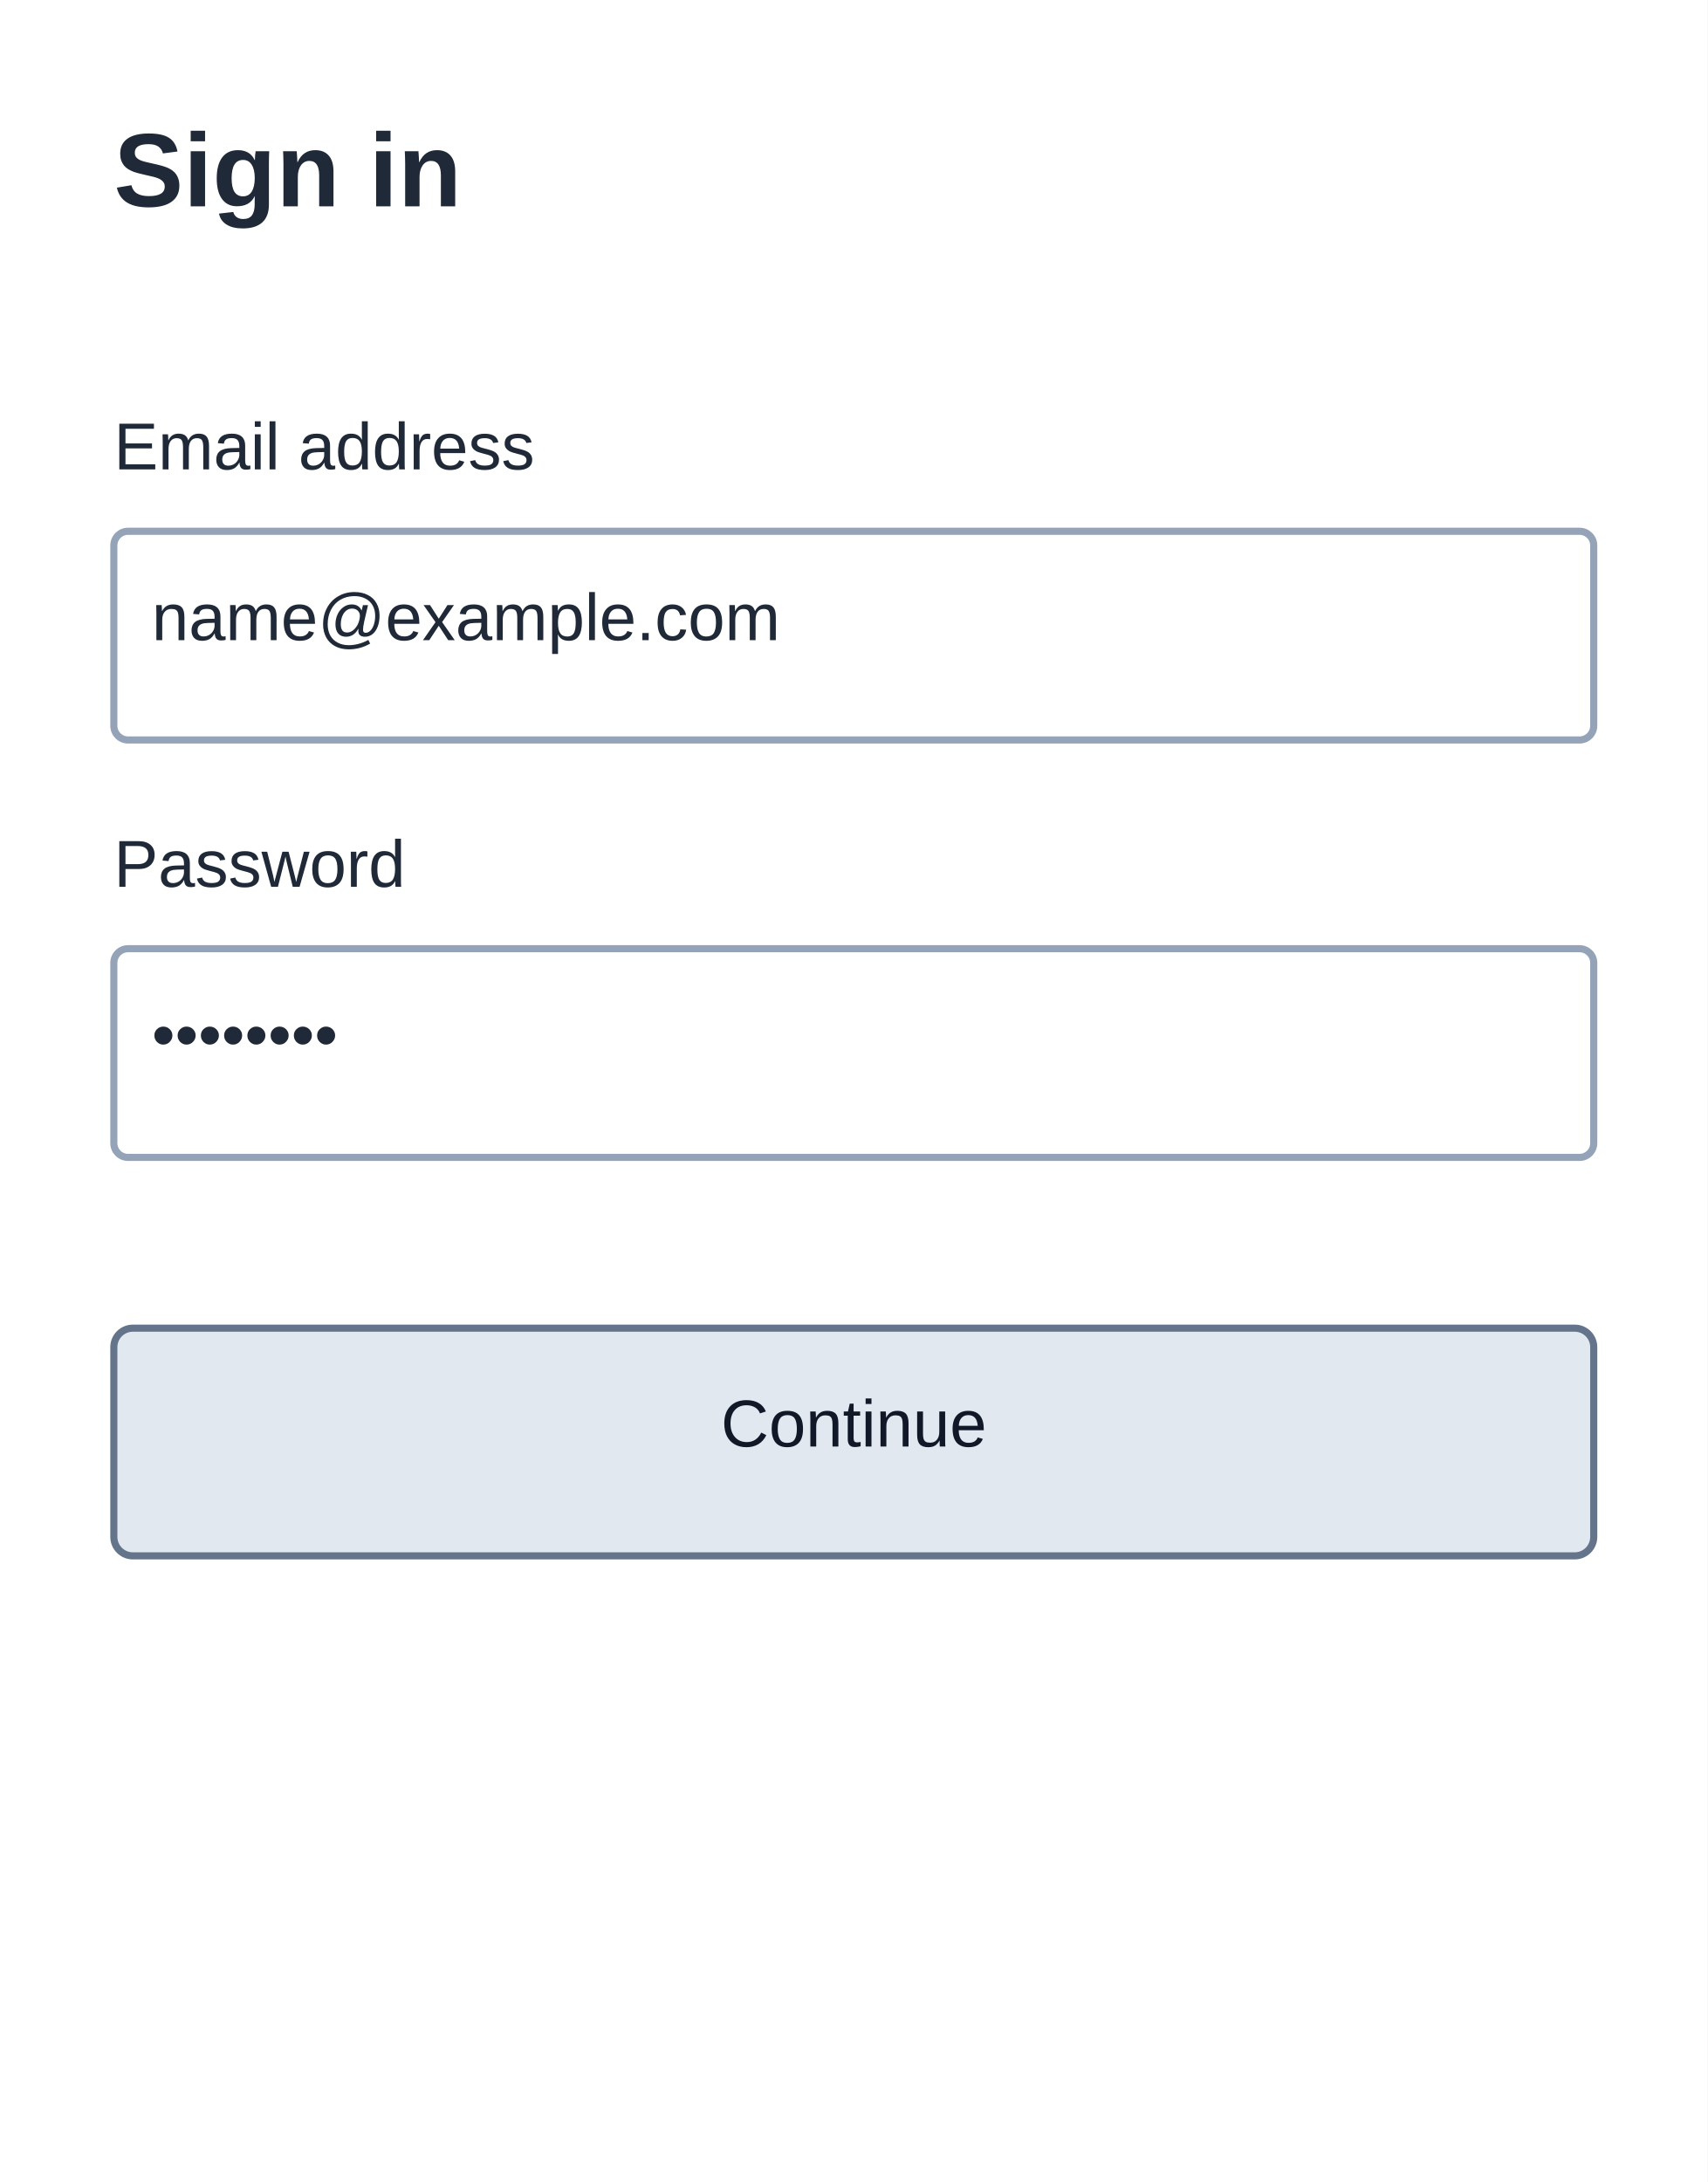
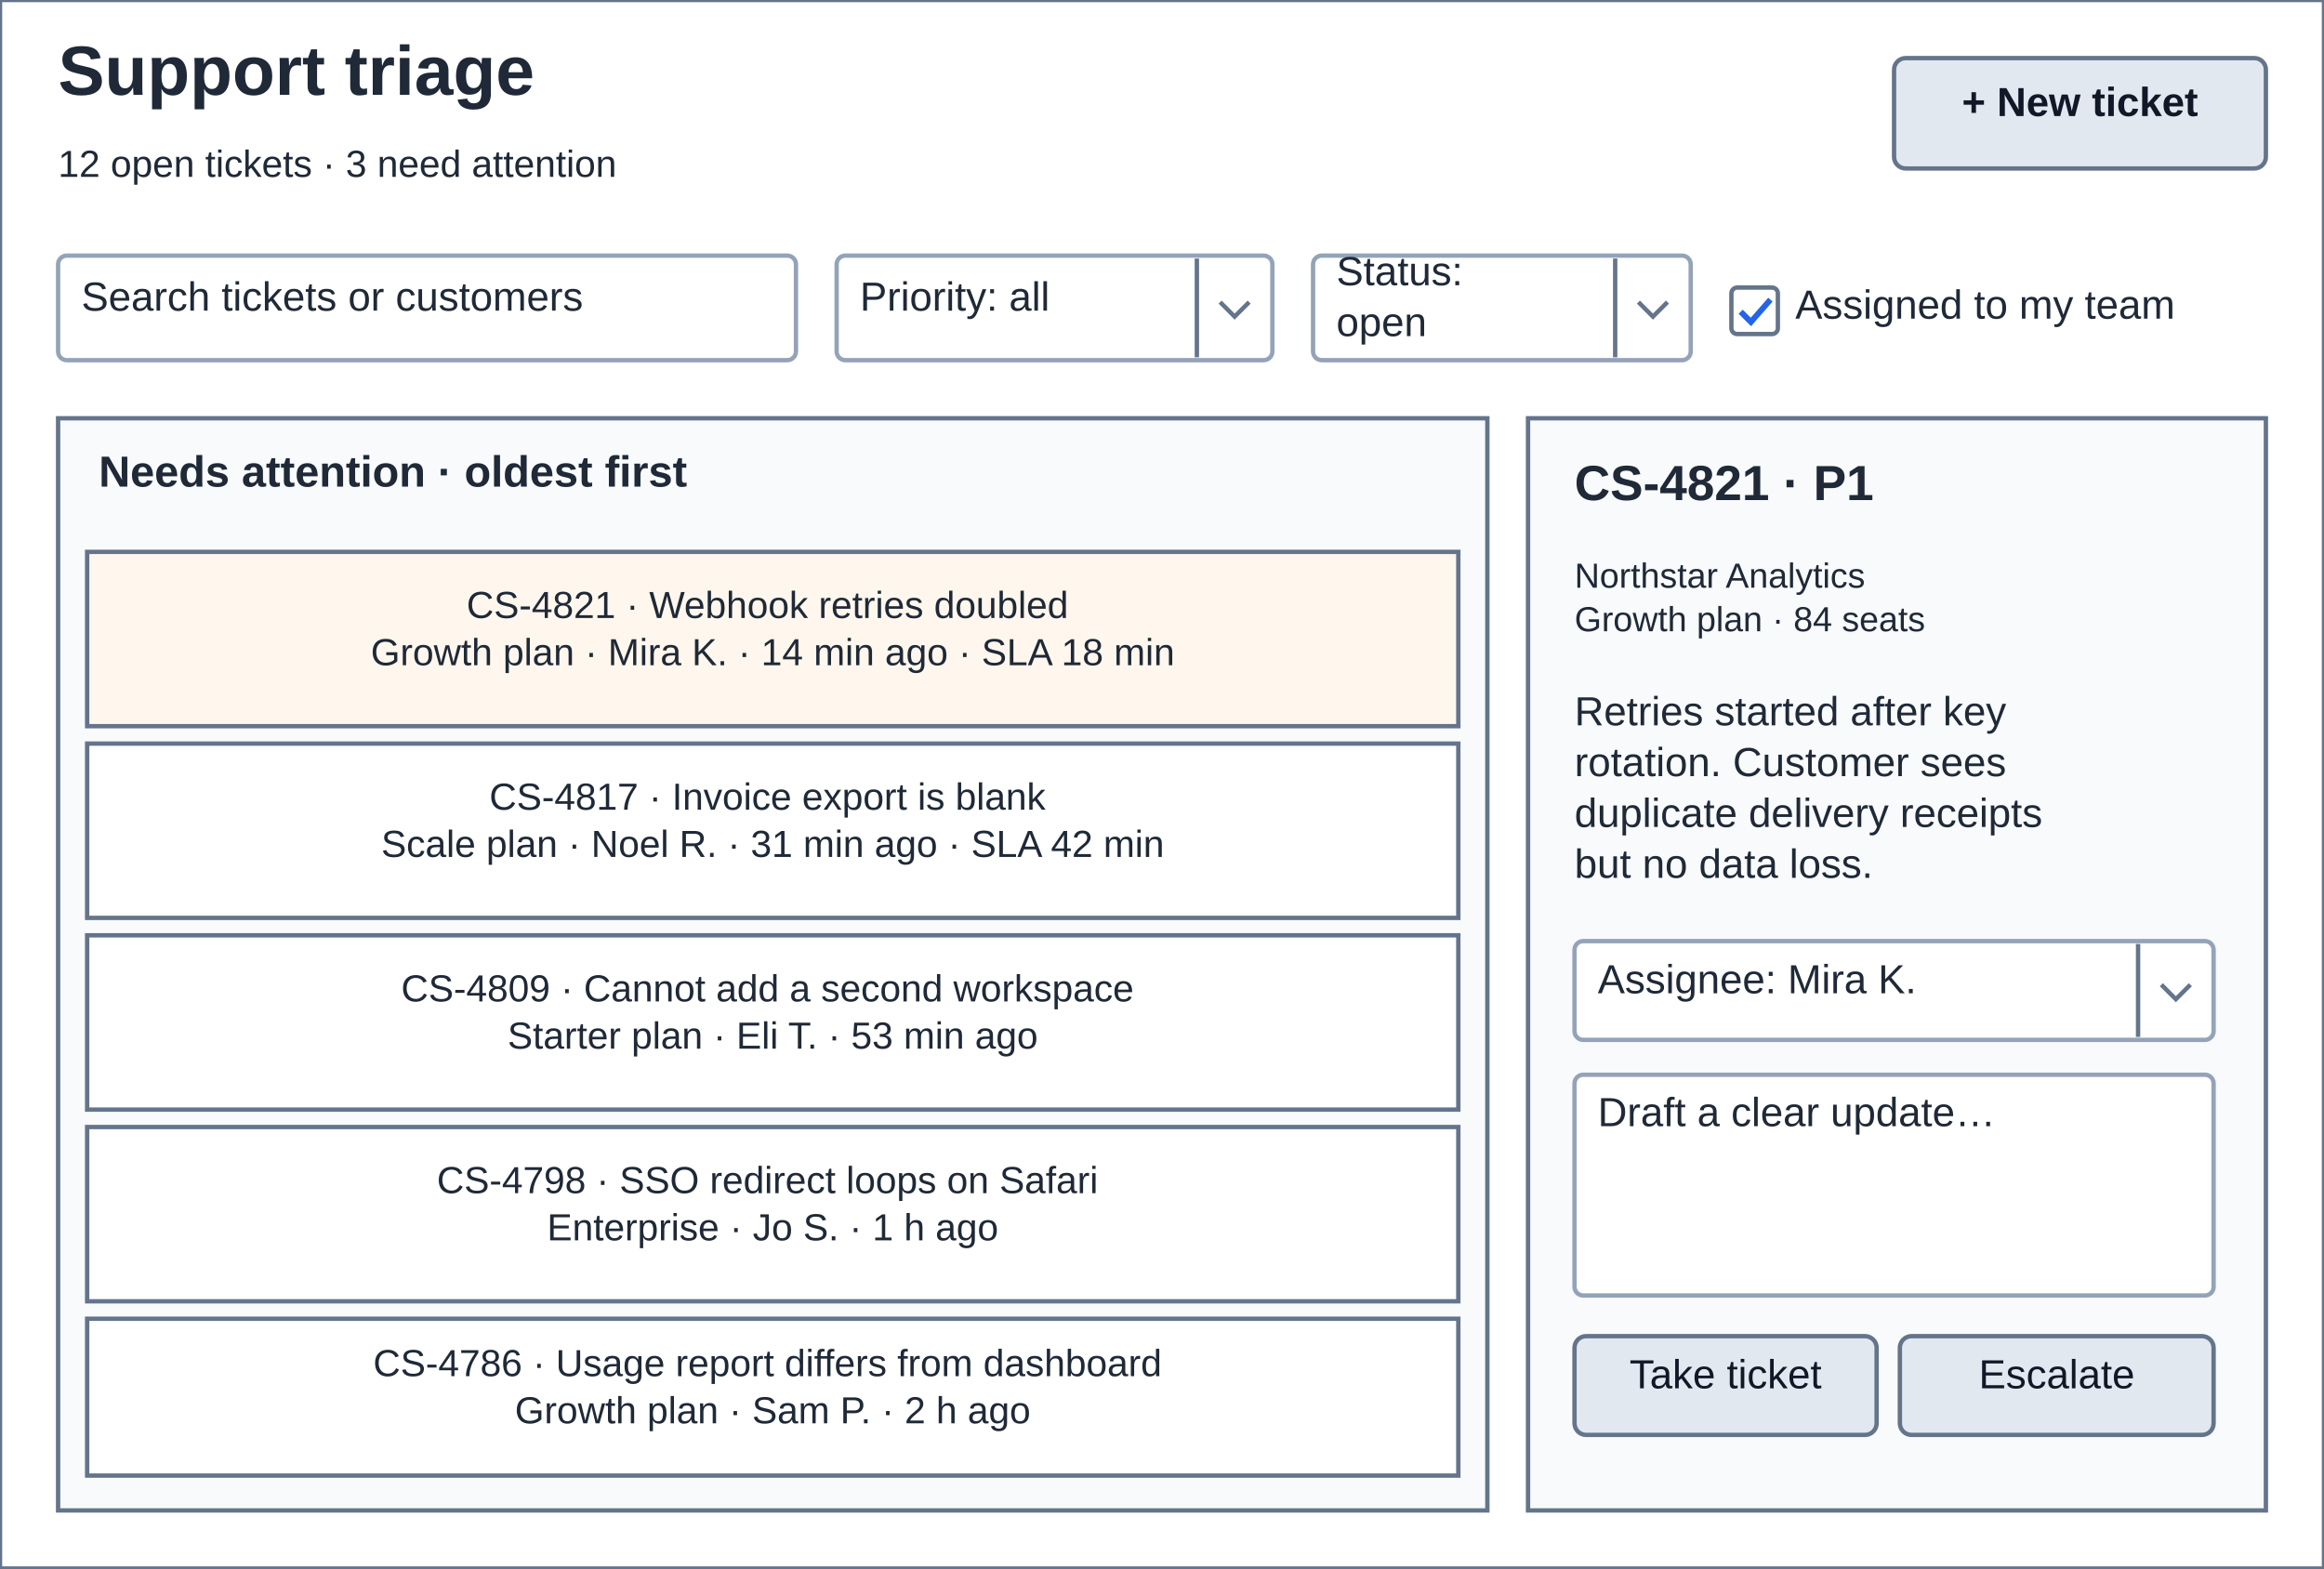
- <svg xmlns="http://www.w3.org/2000/svg" width="360" height="460" viewBox="0 0 360 460">
-   <rect class="balsamiq-canvas" x="0" y="0" width="360" height="460" fill="#ffffff" />
-   <g class="balsamiq-control balsamiq-control--title" data-control-id="1">
-     <text x="24" y="28.25" fill="#1f2937" font-family="Arial, sans-serif" font-size="22" font-weight="700" font-style="normal" text-anchor="start" dominant-baseline="hanging">
-       <tspan x="24" dy="0">Sign in</tspan>
+ <svg xmlns="http://www.w3.org/2000/svg" width="800" height="540" viewBox="0 0 800 540">
+   <rect class="balsamiq-canvas" x="0" y="0" width="800" height="540" fill="#ffffff" />
+   <g class="balsamiq-control balsamiq-control--rectangle" data-control-id="canvas">
+     <rect x="0" y="0" width="800" height="540" fill="#ffffff" stroke="#64748b" stroke-width="1.5" />
+   </g>
+   <g class="balsamiq-control balsamiq-control--title" data-control-id="title">
+     <text x="20" y="16" fill="#1f2937" font-family="Arial, sans-serif" font-size="24" font-weight="700" font-style="normal" text-anchor="start" dominant-baseline="hanging">
+       <tspan x="20" dy="0">Support triage</tspan>
    </text>
  </g>
-   <g class="balsamiq-control balsamiq-control--label" data-control-id="2">
-     <text x="24" y="89.25" fill="#1f2937" font-family="Arial, sans-serif" font-size="14" font-weight="400" font-style="normal" text-anchor="start" dominant-baseline="hanging">
-       <tspan x="24" dy="0">Email address</tspan>
+   <g class="balsamiq-control balsamiq-control--subtitle" data-control-id="subtitle">
+     <text x="20" y="51.88" fill="#1f2937" font-family="Arial, sans-serif" font-size="13" font-weight="400" font-style="normal" text-anchor="start" dominant-baseline="hanging">
+       <tspan x="20" dy="0">12 open tickets · 3 need attention</tspan>
    </text>
  </g>
-   <g class="balsamiq-control balsamiq-control--textinput" data-control-id="3">
-     <rect x="24" y="112" width="312" height="44" rx="3" fill="#ffffff" stroke="#94a3b8" stroke-width="1.5" />
-     <text x="32" y="125.25" fill="#1f2937" font-family="Arial, sans-serif" font-size="14" font-weight="400" font-style="normal" text-anchor="start" dominant-baseline="hanging">
-       <tspan x="32" dy="0">name@example.com</tspan>
+   <g class="balsamiq-control balsamiq-control--button" data-control-id="new">
+     <rect x="652" y="20" width="128" height="38" rx="4" fill="#e2e8f0" stroke="#64748b" stroke-width="1.5" />
+     <text x="716" y="30.25" fill="#111827" font-family="Arial, sans-serif" font-size="14" font-weight="700" font-style="normal" text-anchor="middle" dominant-baseline="hanging">
+       <tspan x="716" dy="0">+ New ticket</tspan>
    </text>
  </g>
-   <g class="balsamiq-control balsamiq-control--label" data-control-id="4">
-     <text x="24" y="177.25" fill="#1f2937" font-family="Arial, sans-serif" font-size="14" font-weight="400" font-style="normal" text-anchor="start" dominant-baseline="hanging">
-       <tspan x="24" dy="0">Password</tspan>
+   <g class="balsamiq-control balsamiq-control--textinput" data-control-id="search">
+     <rect x="20" y="88" width="254" height="36" rx="3" fill="#ffffff" stroke="#94a3b8" stroke-width="1.5" />
+     <text x="28" y="97.25" fill="#1f2937" font-family="Arial, sans-serif" font-size="14" font-weight="400" font-style="normal" text-anchor="start" dominant-baseline="hanging">
+       <tspan x="28" dy="0">Search tickets or customers</tspan>
    </text>
  </g>
-   <g class="balsamiq-control balsamiq-control--textinput" data-control-id="5">
-     <rect x="24" y="200" width="312" height="44" rx="3" fill="#ffffff" stroke="#94a3b8" stroke-width="1.5" />
-     <text x="32" y="213.25" fill="#1f2937" font-family="Arial, sans-serif" font-size="14" font-weight="400" font-style="normal" text-anchor="start" dominant-baseline="hanging">
-       <tspan x="32" dy="0">••••••••</tspan>
+   <g class="balsamiq-control balsamiq-control--combobox" data-control-id="priority">
+     <rect x="288" y="88" width="150" height="36" rx="3" fill="#ffffff" stroke="#94a3b8" stroke-width="1.5" />
+     <path d="M412 89 V123 M420 104 l5 5 l5 -5" fill="none" stroke="#64748b" stroke-width="1.5" />
+     <text x="296" y="97.25" fill="#1f2937" font-family="Arial, sans-serif" font-size="14" font-weight="400" font-style="normal" text-anchor="start" dominant-baseline="hanging">
+       <tspan x="296" dy="0">Priority: all</tspan>
    </text>
  </g>
-   <g class="balsamiq-control balsamiq-control--button" data-control-id="6">
-     <rect x="24" y="280" width="312" height="48" rx="4" fill="#e2e8f0" stroke="#64748b" stroke-width="1.5" />
-     <text x="180" y="295.25" fill="#111827" font-family="Arial, sans-serif" font-size="14" font-weight="500" font-style="normal" text-anchor="middle" dominant-baseline="hanging">
-       <tspan x="180" dy="0">Continue</tspan>
+   <g class="balsamiq-control balsamiq-control--combobox" data-control-id="status">
+     <rect x="452" y="88" width="130" height="36" rx="3" fill="#ffffff" stroke="#94a3b8" stroke-width="1.5" />
+     <path d="M556 89 V123 M564 104 l5 5 l5 -5" fill="none" stroke="#64748b" stroke-width="1.5" />
+     <text x="460" y="88.5" fill="#1f2937" font-family="Arial, sans-serif" font-size="14" font-weight="400" font-style="normal" text-anchor="start" dominant-baseline="hanging">
+       <tspan x="460" dy="0">Status:</tspan>
+       <tspan x="460" dy="17.5">open</tspan>
+     </text>
+   </g>
+   <g class="balsamiq-control balsamiq-control--checkbox" data-control-id="mine">
+     <rect x="596" y="99" width="16" height="16" rx="2" fill="#ffffff" stroke="#64748b" stroke-width="1.5" />
+     <path d="M599.2 107.32 l3.52 3.52 l6.72 -7.68" fill="none" stroke="#2563eb" stroke-width="2" />
+     <text x="618" y="100" fill="#1f2937" font-family="Arial, sans-serif" font-size="14" font-weight="400" font-style="normal" text-anchor="start" dominant-baseline="hanging">
+       <tspan x="618" dy="0">Assigned to my team</tspan>
+     </text>
+   </g>
+   <g class="balsamiq-control balsamiq-control--rectangle" data-control-id="queue-panel">
+     <rect x="20" y="144" width="492" height="376" fill="#f8fafc" stroke="#64748b" stroke-width="1.5" />
+   </g>
+   <g class="balsamiq-control balsamiq-control--label" data-control-id="queue-title">
+     <text x="34" y="157.13" fill="#1f2937" font-family="Arial, sans-serif" font-size="15" font-weight="700" font-style="normal" text-anchor="start" dominant-baseline="hanging">
+       <tspan x="34" dy="0">Needs attention · oldest first</tspan>
+     </text>
+   </g>
+   <g class="balsamiq-control balsamiq-control--rectangle" data-control-id="ticket-1">
+     <rect x="30" y="190" width="472" height="60" fill="#fff7ed" stroke="#64748b" stroke-width="1.5" />
+     <text x="266" y="203.75" fill="#1f2937" font-family="Arial, sans-serif" font-size="13" font-weight="400" font-style="normal" text-anchor="middle" dominant-baseline="hanging">
+       <tspan x="266" dy="0">CS-4821 · Webhook retries doubled</tspan>
+       <tspan x="266" dy="16.25">Growth plan · Mira K. · 14 min ago · SLA 18 min</tspan>
+     </text>
+   </g>
+   <g class="balsamiq-control balsamiq-control--rectangle" data-control-id="ticket-2">
+     <rect x="30" y="256" width="472" height="60" fill="#ffffff" stroke="#64748b" stroke-width="1.5" />
+     <text x="266" y="269.75" fill="#1f2937" font-family="Arial, sans-serif" font-size="13" font-weight="400" font-style="normal" text-anchor="middle" dominant-baseline="hanging">
+       <tspan x="266" dy="0">CS-4817 · Invoice export is blank</tspan>
+       <tspan x="266" dy="16.25">Scale plan · Noel R. · 31 min ago · SLA 42 min</tspan>
+     </text>
+   </g>
+   <g class="balsamiq-control balsamiq-control--rectangle" data-control-id="ticket-3">
+     <rect x="30" y="322" width="472" height="60" fill="#ffffff" stroke="#64748b" stroke-width="1.5" />
+     <text x="266" y="335.75" fill="#1f2937" font-family="Arial, sans-serif" font-size="13" font-weight="400" font-style="normal" text-anchor="middle" dominant-baseline="hanging">
+       <tspan x="266" dy="0">CS-4809 · Cannot add a second workspace</tspan>
+       <tspan x="266" dy="16.25">Starter plan · Eli T. · 53 min ago</tspan>
+     </text>
+   </g>
+   <g class="balsamiq-control balsamiq-control--rectangle" data-control-id="ticket-4">
+     <rect x="30" y="388" width="472" height="60" fill="#ffffff" stroke="#64748b" stroke-width="1.5" />
+     <text x="266" y="401.75" fill="#1f2937" font-family="Arial, sans-serif" font-size="13" font-weight="400" font-style="normal" text-anchor="middle" dominant-baseline="hanging">
+       <tspan x="266" dy="0">CS-4798 · SSO redirect loops on Safari</tspan>
+       <tspan x="266" dy="16.25">Enterprise · Jo S. · 1 h ago</tspan>
+     </text>
+   </g>
+   <g class="balsamiq-control balsamiq-control--rectangle" data-control-id="ticket-5">
+     <rect x="30" y="454" width="472" height="54" fill="#ffffff" stroke="#64748b" stroke-width="1.5" />
+     <text x="266" y="464.75" fill="#1f2937" font-family="Arial, sans-serif" font-size="13" font-weight="400" font-style="normal" text-anchor="middle" dominant-baseline="hanging">
+       <tspan x="266" dy="0">CS-4786 · Usage report differs from dashboard</tspan>
+       <tspan x="266" dy="16.25">Growth plan · Sam P. · 2 h ago</tspan>
+     </text>
+   </g>
+   <g class="balsamiq-control balsamiq-control--rectangle" data-control-id="detail-panel">
+     <rect x="526" y="144" width="254" height="376" fill="#f8fafc" stroke="#64748b" stroke-width="1.5" />
+   </g>
+   <g class="balsamiq-control balsamiq-control--label" data-control-id="detail-title">
+     <text x="542" y="160.38" fill="#1f2937" font-family="Arial, sans-serif" font-size="17" font-weight="700" font-style="normal" text-anchor="start" dominant-baseline="hanging">
+       <tspan x="542" dy="0">CS-4821 · P1</tspan>
+     </text>
+   </g>
+   <g class="balsamiq-control balsamiq-control--label" data-control-id="account">
+     <text x="542" y="194" fill="#1f2937" font-family="Arial, sans-serif" font-size="12" font-weight="400" font-style="normal" text-anchor="start" dominant-baseline="hanging">
+       <tspan x="542" dy="0">Northstar Analytics</tspan>
+       <tspan x="542" dy="15">Growth plan · 84 seats</tspan>
+     </text>
+   </g>
+   <g class="balsamiq-control balsamiq-control--paragraph" data-control-id="issue">
+     <text x="542" y="240" fill="#1f2937" font-family="Arial, sans-serif" font-size="14" font-weight="400" font-style="normal" text-anchor="start" dominant-baseline="hanging">
+       <tspan x="542" dy="0">Retries started after key</tspan>
+       <tspan x="542" dy="17.5">rotation. Customer sees</tspan>
+       <tspan x="542" dy="17.5">duplicate delivery receipts</tspan>
+       <tspan x="542" dy="17.5">but no data loss.</tspan>
+     </text>
+   </g>
+   <g class="balsamiq-control balsamiq-control--combobox" data-control-id="assignee">
+     <rect x="542" y="324" width="220" height="34" rx="3" fill="#ffffff" stroke="#94a3b8" stroke-width="1.5" />
+     <path d="M736 325 V357 M744 339 l5 5 l5 -5" fill="none" stroke="#64748b" stroke-width="1.5" />
+     <text x="550" y="332.25" fill="#1f2937" font-family="Arial, sans-serif" font-size="14" font-weight="400" font-style="normal" text-anchor="start" dominant-baseline="hanging">
+       <tspan x="550" dy="0">Assignee: Mira K.</tspan>
+     </text>
+   </g>
+   <g class="balsamiq-control balsamiq-control--textarea" data-control-id="reply">
+     <rect x="542" y="370" width="220" height="76" rx="3" fill="#ffffff" stroke="#94a3b8" stroke-width="1.5" />
+     <text x="550" y="378" fill="#1f2937" font-family="Arial, sans-serif" font-size="14" font-weight="400" font-style="normal" text-anchor="start" dominant-baseline="hanging">
+       <tspan x="550" dy="0">Draft a clear update…</tspan>
+     </text>
+   </g>
+   <g class="balsamiq-control balsamiq-control--button" data-control-id="assign">
+     <rect x="542" y="460" width="104" height="34" rx="4" fill="#e2e8f0" stroke="#64748b" stroke-width="1.5" />
+     <text x="594" y="468.25" fill="#111827" font-family="Arial, sans-serif" font-size="14" font-weight="500" font-style="normal" text-anchor="middle" dominant-baseline="hanging">
+       <tspan x="594" dy="0">Take ticket</tspan>
+     </text>
+   </g>
+   <g class="balsamiq-control balsamiq-control--button" data-control-id="escalate">
+     <rect x="654" y="460" width="108" height="34" rx="4" fill="#e2e8f0" stroke="#64748b" stroke-width="1.5" />
+     <text x="708" y="468.25" fill="#111827" font-family="Arial, sans-serif" font-size="14" font-weight="500" font-style="normal" text-anchor="middle" dominant-baseline="hanging">
+       <tspan x="708" dy="0">Escalate</tspan>
    </text>
  </g>
</svg>
